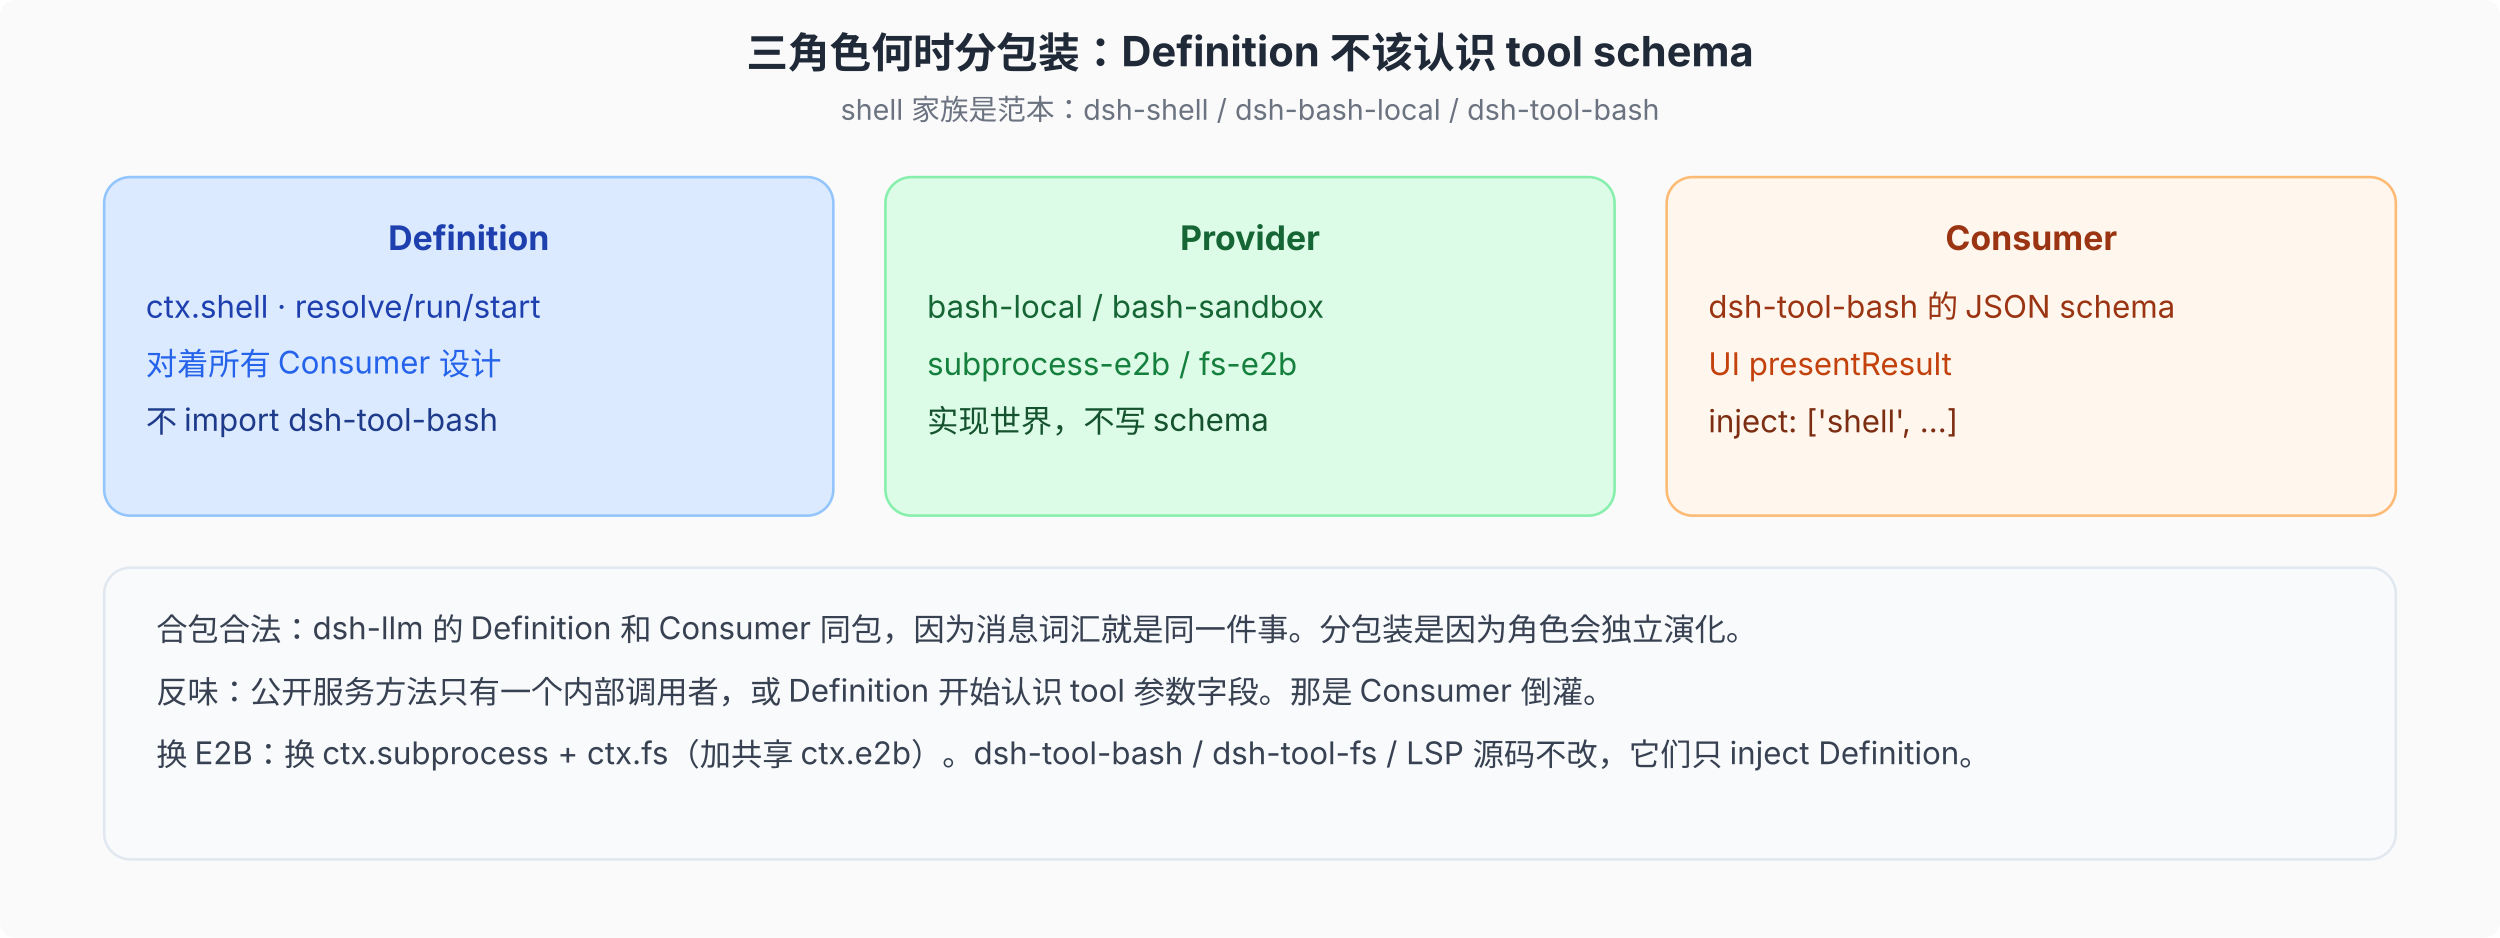
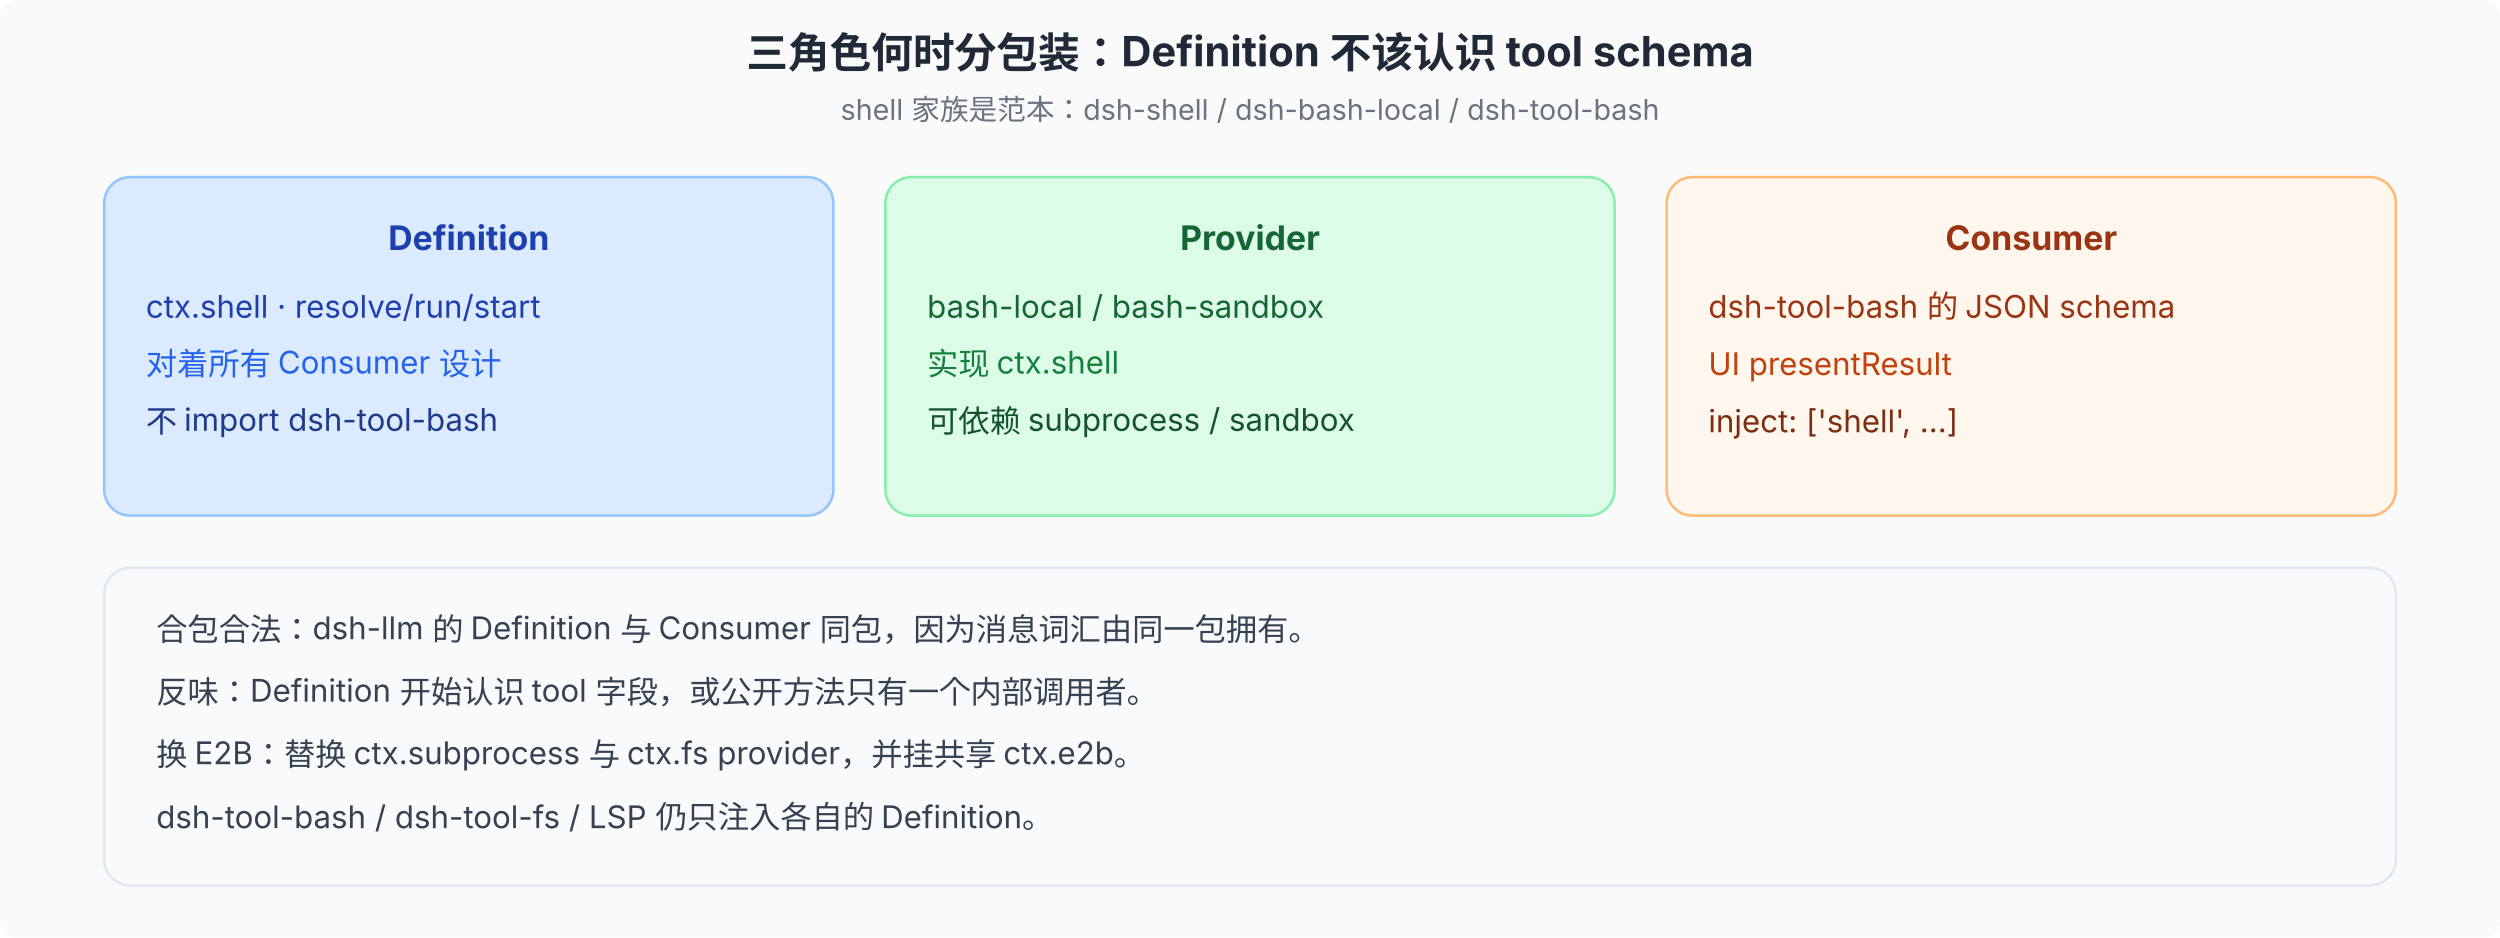
<svg xmlns="http://www.w3.org/2000/svg" viewBox="0 0 960 360" font-family="system-ui, -apple-system, 'PingFang SC', 'Noto Sans SC', sans-serif" font-size="12">
  <defs>
    <marker id="arr" markerWidth="8" markerHeight="6" refX="8" refY="3" orient="auto">
      <path d="M0,0 L8,3 L0,6 Z" fill="#4b5563" />
    </marker>
  </defs>
  <rect width="960" height="360" fill="#fafafa" rx="6" />
  <text x="480" y="26" text-anchor="middle" font-size="16" font-weight="700" fill="#1f2937">三角色何时分包装：Definition 不该认识 tool schema</text>
  <text x="480" y="46" text-anchor="middle" font-size="11" fill="#6b7280">shell 家族是范本：dsh-shell / dsh-bash-local / dsh-tool-bash</text>
  <rect x="40" y="68" width="280" height="130" rx="10" fill="#dbeafe" stroke="#93c5fd" />
  <text x="180" y="96" text-anchor="middle" font-size="13" font-weight="700" fill="#1e40af">Definition</text>
  <text x="56" y="122" font-size="12" fill="#1e40af">ctx.shell · resolve/run/start</text>
  <text x="56" y="144" font-size="12" fill="#2563eb">对着所有 Consumer 设计</text>
  <text x="56" y="166" font-size="12" fill="#1e3a8a">不 import dsh-tool-bash</text>
  <rect x="340" y="68" width="280" height="130" rx="10" fill="#dcfce7" stroke="#86efac" />
  <text x="480" y="96" text-anchor="middle" font-size="13" font-weight="700" fill="#166534">Provider</text>
  <text x="356" y="122" font-size="12" fill="#166534">bash-local / bash-sandbox</text>
-   <text x="356" y="144" font-size="12" fill="#15803d">subprocess-e2b / fs-e2b</text>
-   <text x="356" y="166" font-size="12" fill="#14532d">实现世界，不写 schema</text>
+   <text x="356" y="144" font-size="12" fill="#15803d">实现 ctx.shell</text>
+   <text x="356" y="166" font-size="12" fill="#14532d">可依赖 subprocess / sandbox</text>
  <rect x="640" y="68" width="280" height="130" rx="10" fill="#fff7ed" stroke="#fdba74" />
  <text x="780" y="96" text-anchor="middle" font-size="13" font-weight="700" fill="#9a3412">Consumer</text>
  <text x="656" y="122" font-size="12" fill="#9a3412">dsh-tool-bash 的 JSON schema</text>
  <text x="656" y="144" font-size="12" fill="#c2410c">UI presentResult</text>
  <text x="656" y="166" font-size="12" fill="#7c2d12">inject: ['shell', …]</text>
-   <rect x="40" y="218" width="880" height="112" rx="10" fill="#f8fafc" stroke="#e2e8f0" />
-   <text x="60" y="246" font-size="12" fill="#374151">合包合法：dsh-llm 的 Definition 和 Consumer 同包，因为消息词汇就是同一件事。分包装是因为角色会独立演化。</text>
-   <text x="60" y="270" font-size="12" fill="#374151">反味：公开服务方法只有一个内部调用者，或 Definition 开始认识 tool 参数字段。那是 Consumer 倒灌。</text>
-   <text x="60" y="294" font-size="12" fill="#374151">换 E2B：换 ctx.subprocess + ctx.fs（加共享 ctx.e2b）。dsh-tool-bash / dsh-tool-fs / LSP 源码不改，它们只 inject Definition。</text>
+   <rect x="40" y="218" width="880" height="122" rx="10" fill="#f8fafc" stroke="#e2e8f0" />
+   <text x="60" y="246" font-size="12" fill="#374151">合包合法：dsh-llm 的 Definition 与 Consumer 同包，因为消息词汇由同一包拥有。</text>
+   <text x="60" y="270" font-size="12" fill="#374151">反味：Definition 开始认识 tool 字段，或公开方法只有一个内部调用者。</text>
+   <text x="60" y="294" font-size="12" fill="#374151">换 E2B：替换 ctx.subprocess 与 ctx.fs provider，并挂共享 ctx.e2b。</text>
+   <text x="60" y="318" font-size="12" fill="#374151">dsh-tool-bash / dsh-tool-fs / LSP 仍只注入各自的 Definition。</text>
</svg>
